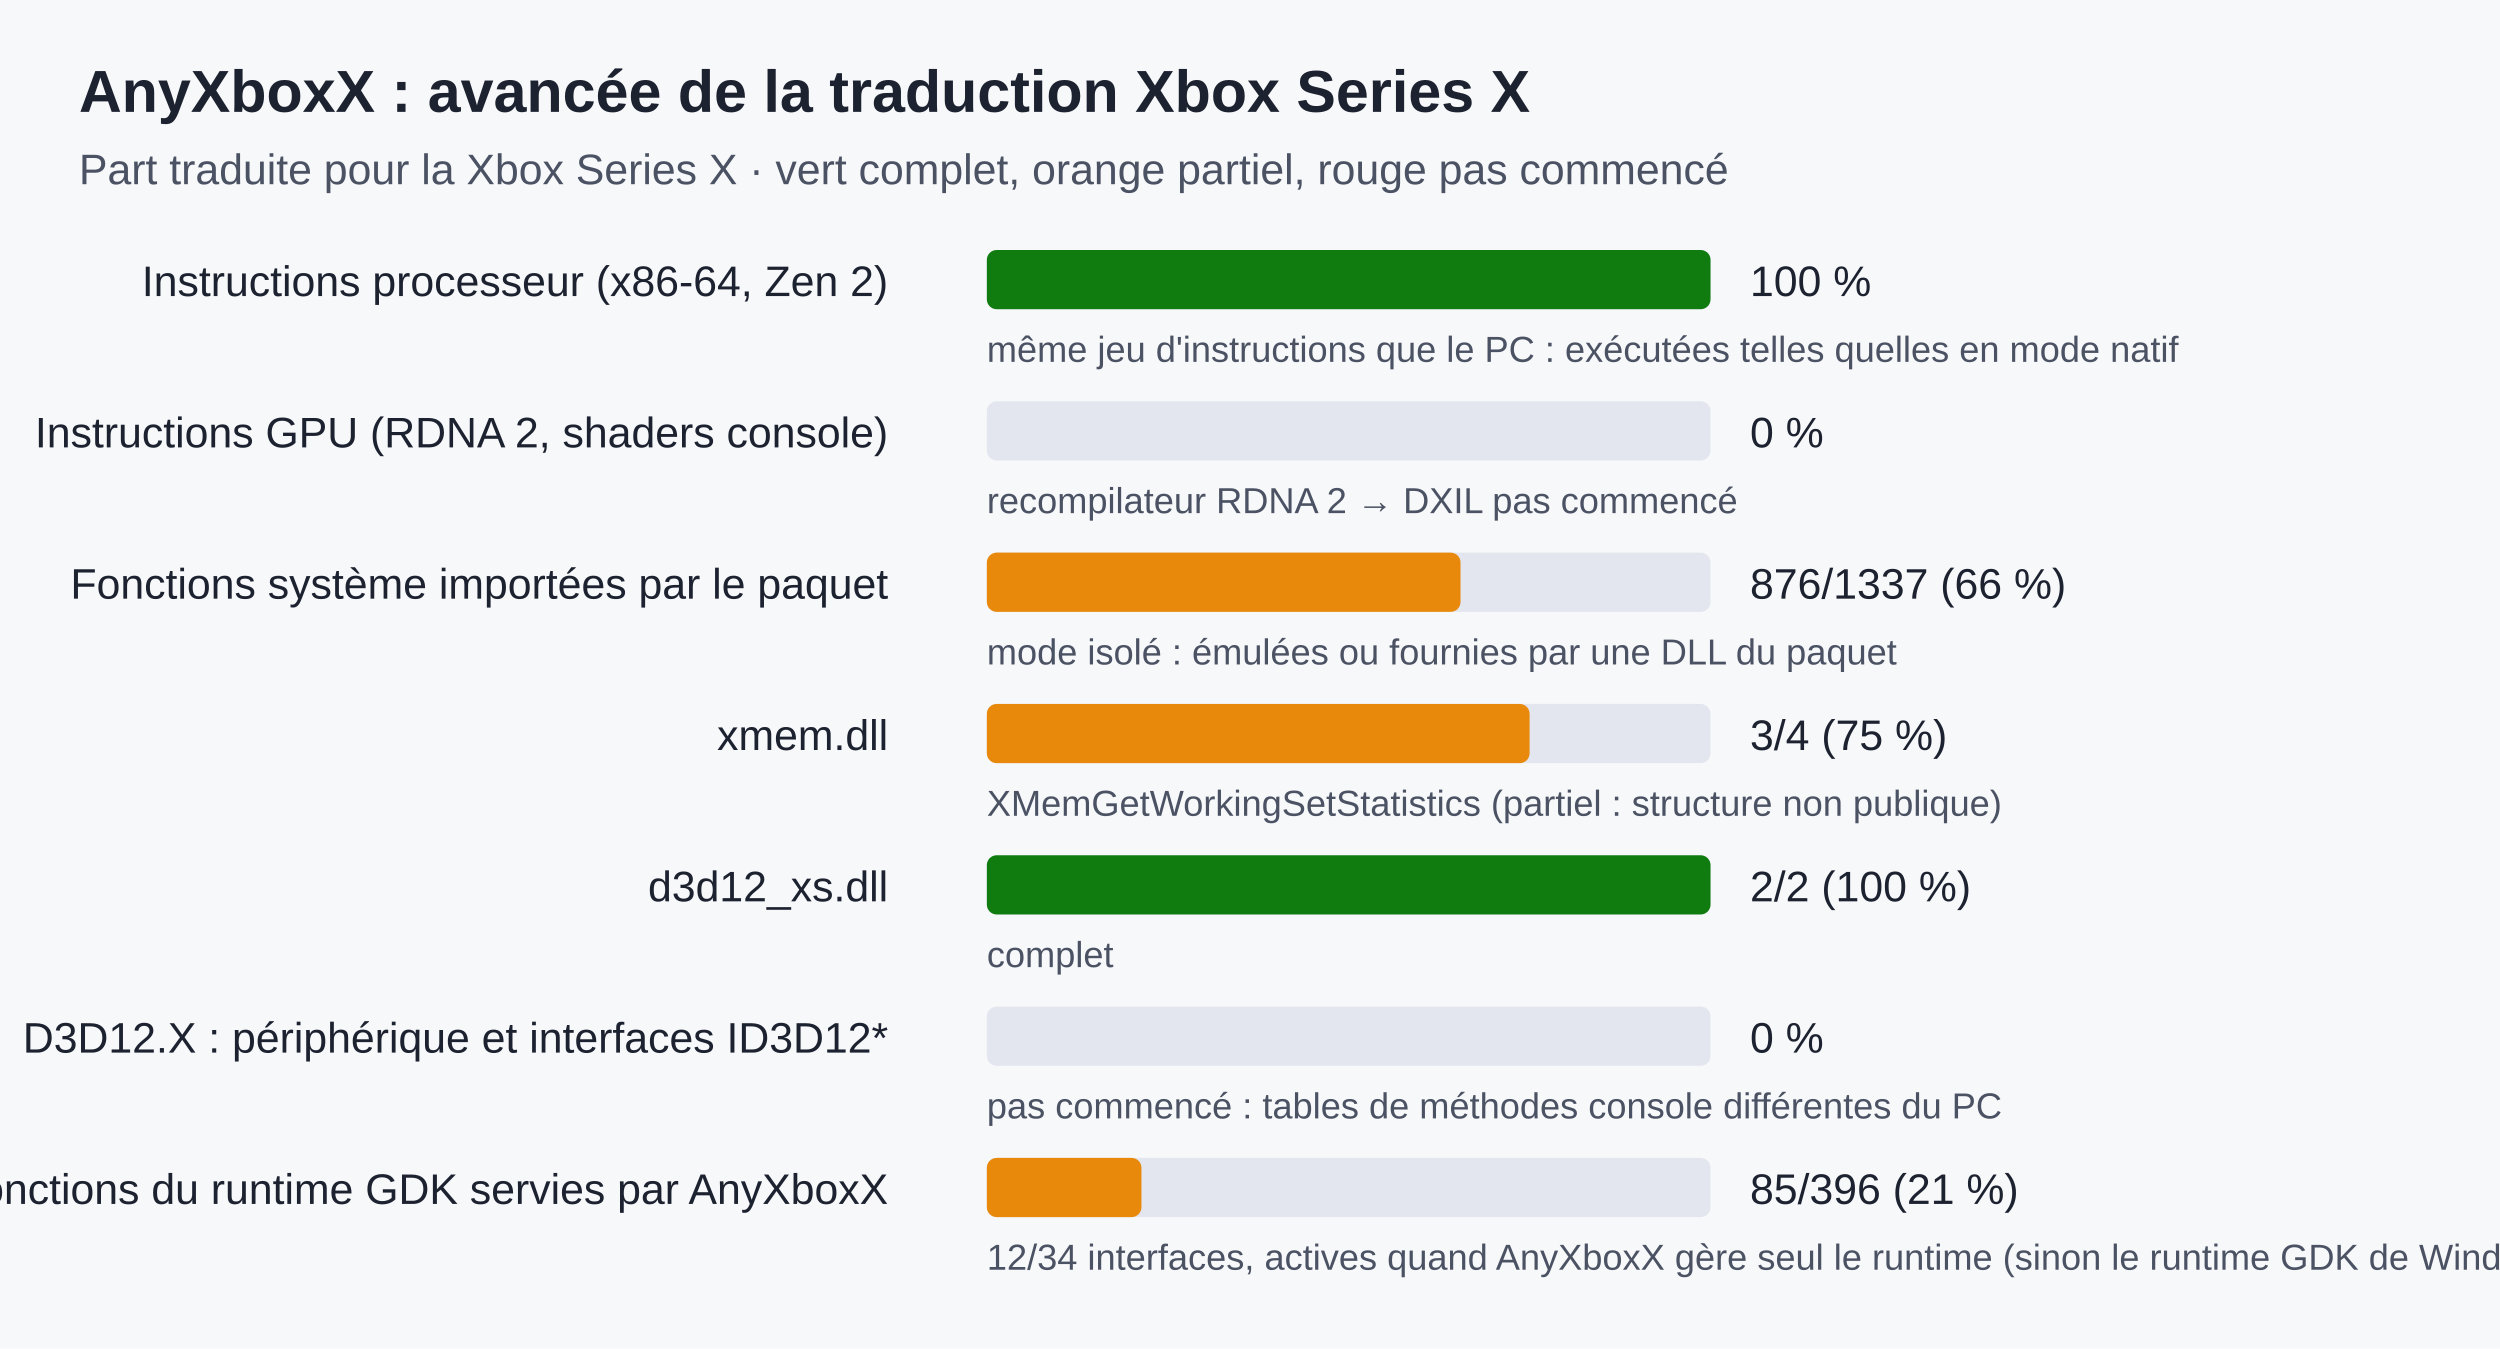
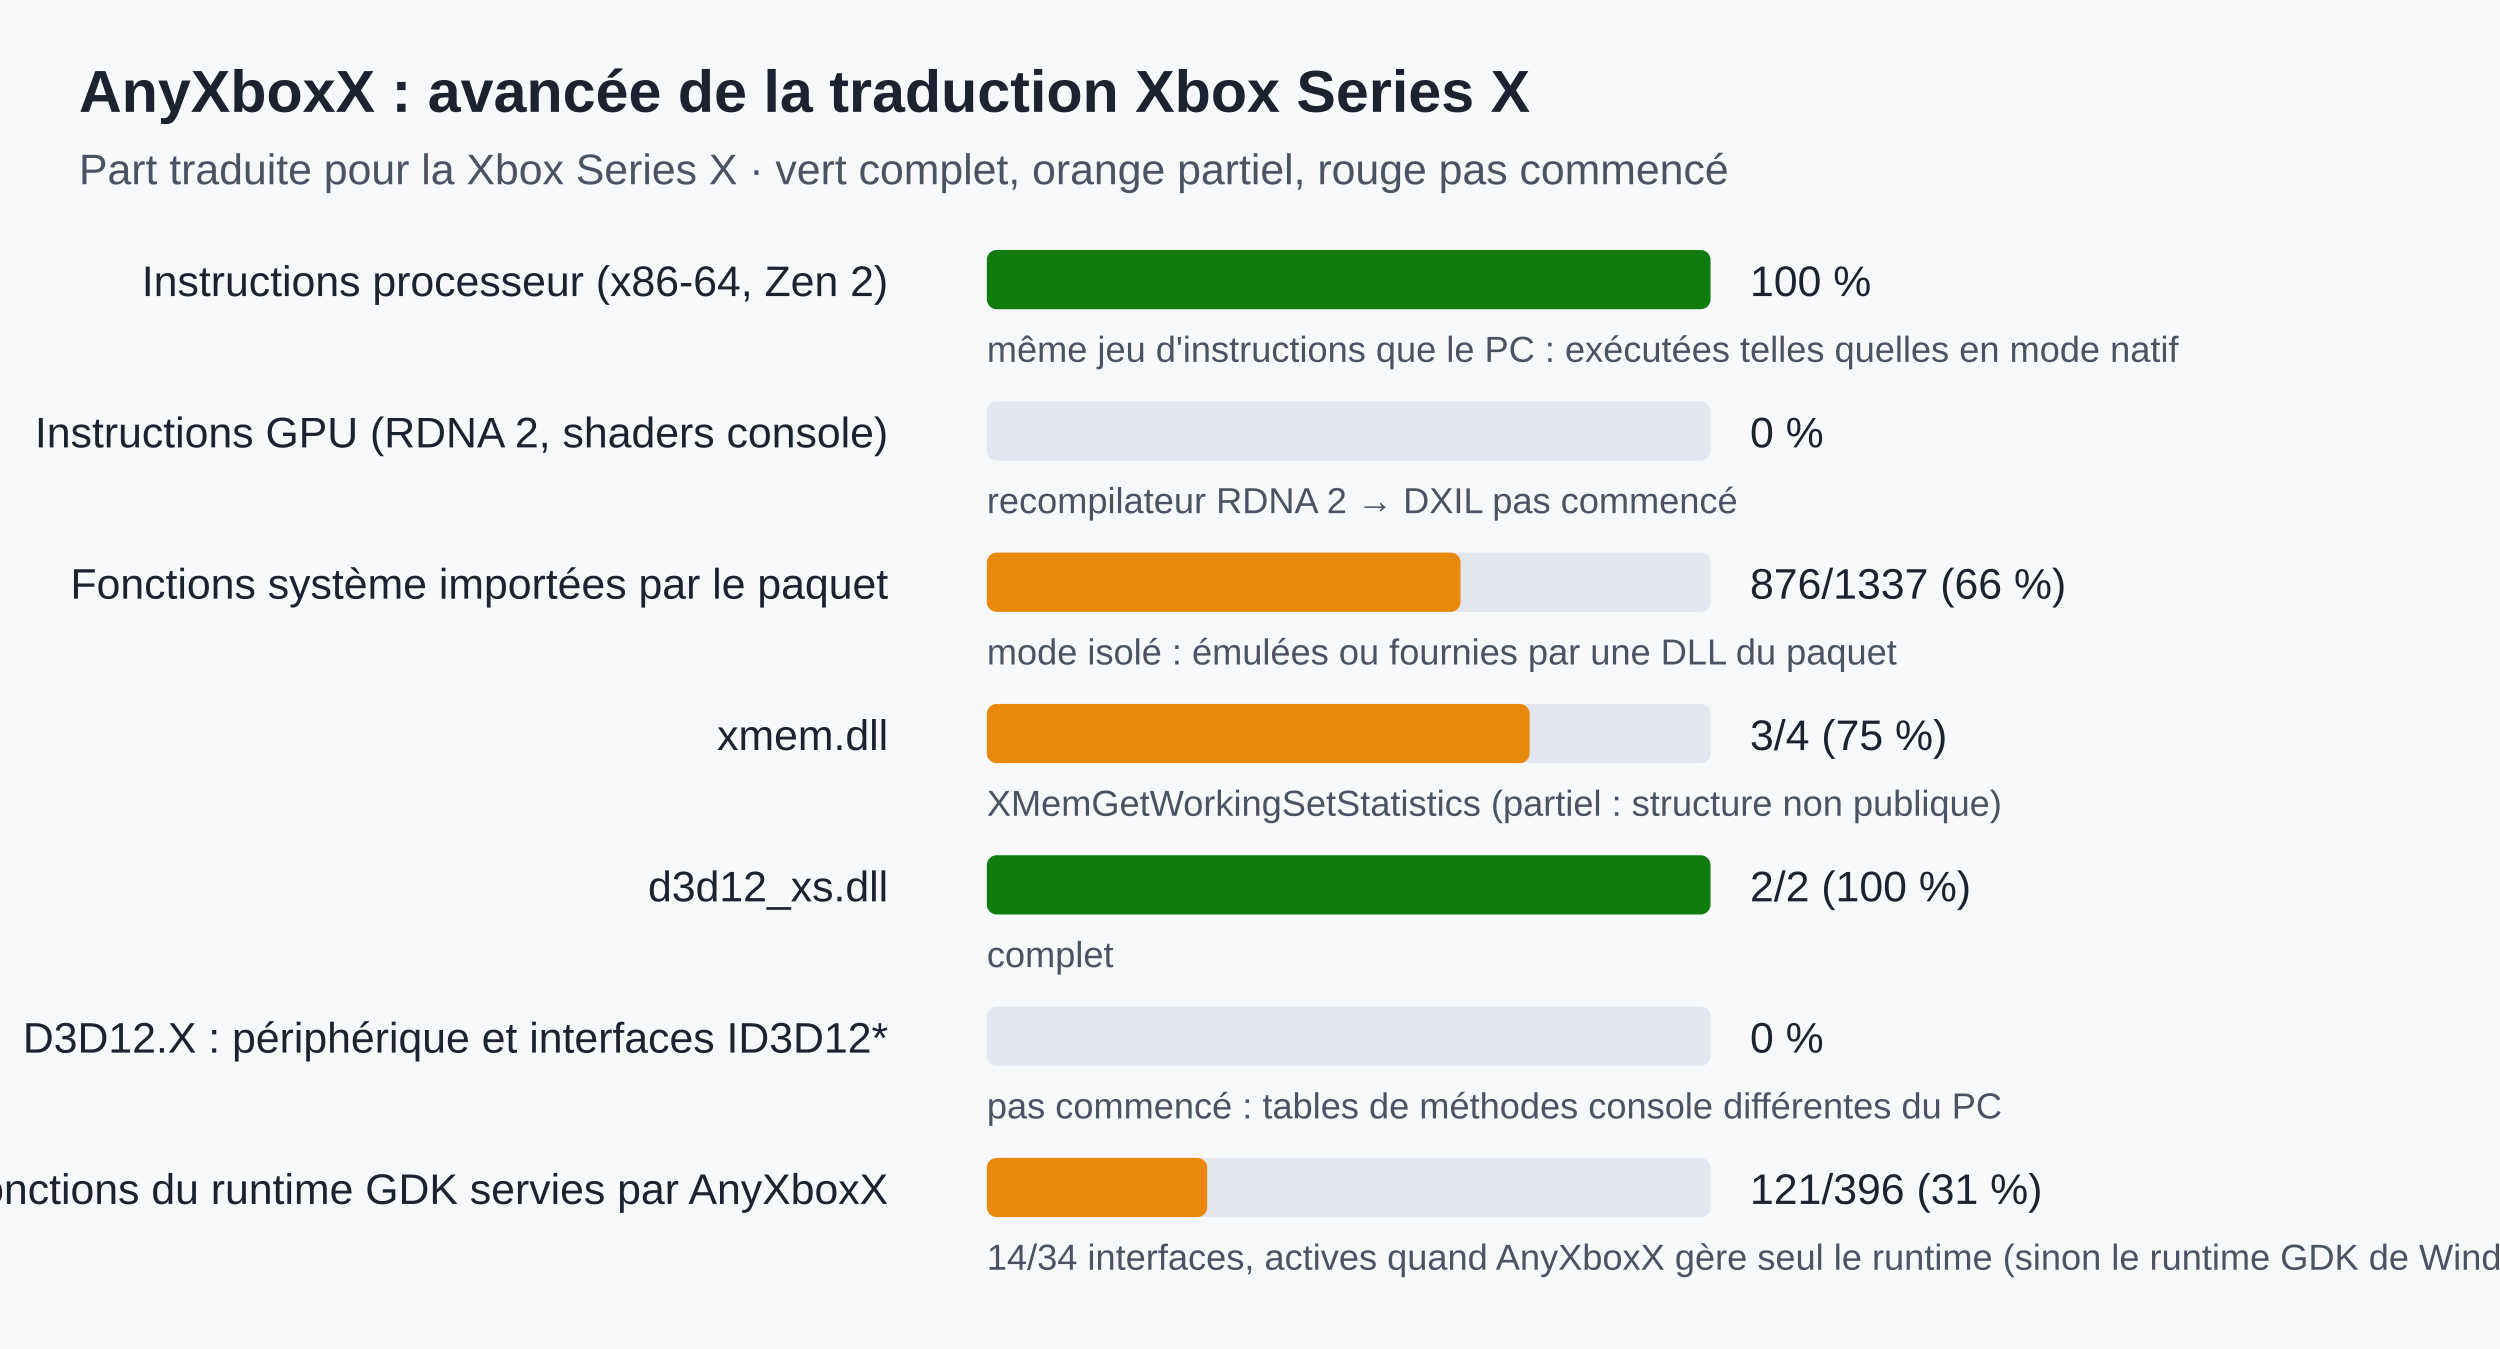
<svg xmlns="http://www.w3.org/2000/svg" width="760" height="410" viewBox="0 0 760 410" font-family="Segoe UI, Arial, sans-serif" font-size="13">
  <rect width="760" height="410" fill="#f7f8fa" />
  <text x="24" y="34" font-size="18" font-weight="600" fill="#1d2230">AnyXboxX : avancée de la traduction Xbox Series X</text>
  <text x="24" y="56" fill="#4b5263">Part traduite pour la Xbox Series X · vert complet, orange partiel, rouge pas commencé</text>
  <text x="270" y="90" text-anchor="end" fill="#1d2230">Instructions processeur (x86-64, Zen 2)</text>
  <rect x="300" y="76" width="220" height="18" rx="3" fill="#e3e6ee" />
  <rect x="300" y="76" width="220" height="18" rx="3" fill="#107c10" />
  <text x="532" y="90" fill="#1d2230">100 %</text>
  <text x="300" y="110" font-size="11" fill="#4b5263">même jeu d'instructions que le PC : exécutées telles quelles en mode natif</text>
  <text x="270" y="136" text-anchor="end" fill="#1d2230">Instructions GPU (RDNA 2, shaders console)</text>
  <rect x="300" y="122" width="220" height="18" rx="3" fill="#e3e6ee" />
  <rect x="300" y="122" width="0" height="18" rx="3" fill="#c42b1c" />
  <text x="532" y="136" fill="#1d2230">0 %</text>
  <text x="300" y="156" font-size="11" fill="#4b5263">recompilateur RDNA 2 → DXIL pas commencé</text>
  <text x="270" y="182" text-anchor="end" fill="#1d2230">Fonctions système importées par le paquet</text>
  <rect x="300" y="168" width="220" height="18" rx="3" fill="#e3e6ee" />
  <rect x="300" y="168" width="144" height="18" rx="3" fill="#e8890c" />
  <text x="532" y="182" fill="#1d2230">876/1337 (66 %)</text>
  <text x="300" y="202" font-size="11" fill="#4b5263">mode isolé : émulées ou fournies par une DLL du paquet</text>
  <text x="270" y="228" text-anchor="end" fill="#1d2230">xmem.dll</text>
  <rect x="300" y="214" width="220" height="18" rx="3" fill="#e3e6ee" />
  <rect x="300" y="214" width="165" height="18" rx="3" fill="#e8890c" />
  <text x="532" y="228" fill="#1d2230">3/4 (75 %)</text>
  <text x="300" y="248" font-size="11" fill="#4b5263">XMemGetWorkingSetStatistics (partiel : structure non publique)</text>
  <text x="270" y="274" text-anchor="end" fill="#1d2230">d3d12_xs.dll</text>
  <rect x="300" y="260" width="220" height="18" rx="3" fill="#e3e6ee" />
  <rect x="300" y="260" width="220" height="18" rx="3" fill="#107c10" />
  <text x="532" y="274" fill="#1d2230">2/2 (100 %)</text>
  <text x="300" y="294" font-size="11" fill="#4b5263">complet</text>
  <text x="270" y="320" text-anchor="end" fill="#1d2230">D3D12.X : périphérique et interfaces ID3D12*</text>
  <rect x="300" y="306" width="220" height="18" rx="3" fill="#e3e6ee" />
  <rect x="300" y="306" width="0" height="18" rx="3" fill="#c42b1c" />
  <text x="532" y="320" fill="#1d2230">0 %</text>
  <text x="300" y="340" font-size="11" fill="#4b5263">pas commencé : tables de méthodes console différentes du PC</text>
  <text x="270" y="366" text-anchor="end" fill="#1d2230">Fonctions du runtime GDK servies par AnyXboxX</text>
  <rect x="300" y="352" width="220" height="18" rx="3" fill="#e3e6ee" />
-   <rect x="300" y="352" width="47" height="18" rx="3" fill="#e8890c" />
-   <text x="532" y="366" fill="#1d2230">85/396 (21 %)</text>
-   <text x="300" y="386" font-size="11" fill="#4b5263">12/34 interfaces, actives quand AnyXboxX gère seul le runtime (sinon le runtime GDK de Windows sert tout)</text>
+   <rect x="300" y="352" width="67" height="18" rx="3" fill="#e8890c" />
+   <text x="532" y="366" fill="#1d2230">121/396 (31 %)</text>
+   <text x="300" y="386" font-size="11" fill="#4b5263">14/34 interfaces, actives quand AnyXboxX gère seul le runtime (sinon le runtime GDK de Windows sert tout)</text>
</svg>
